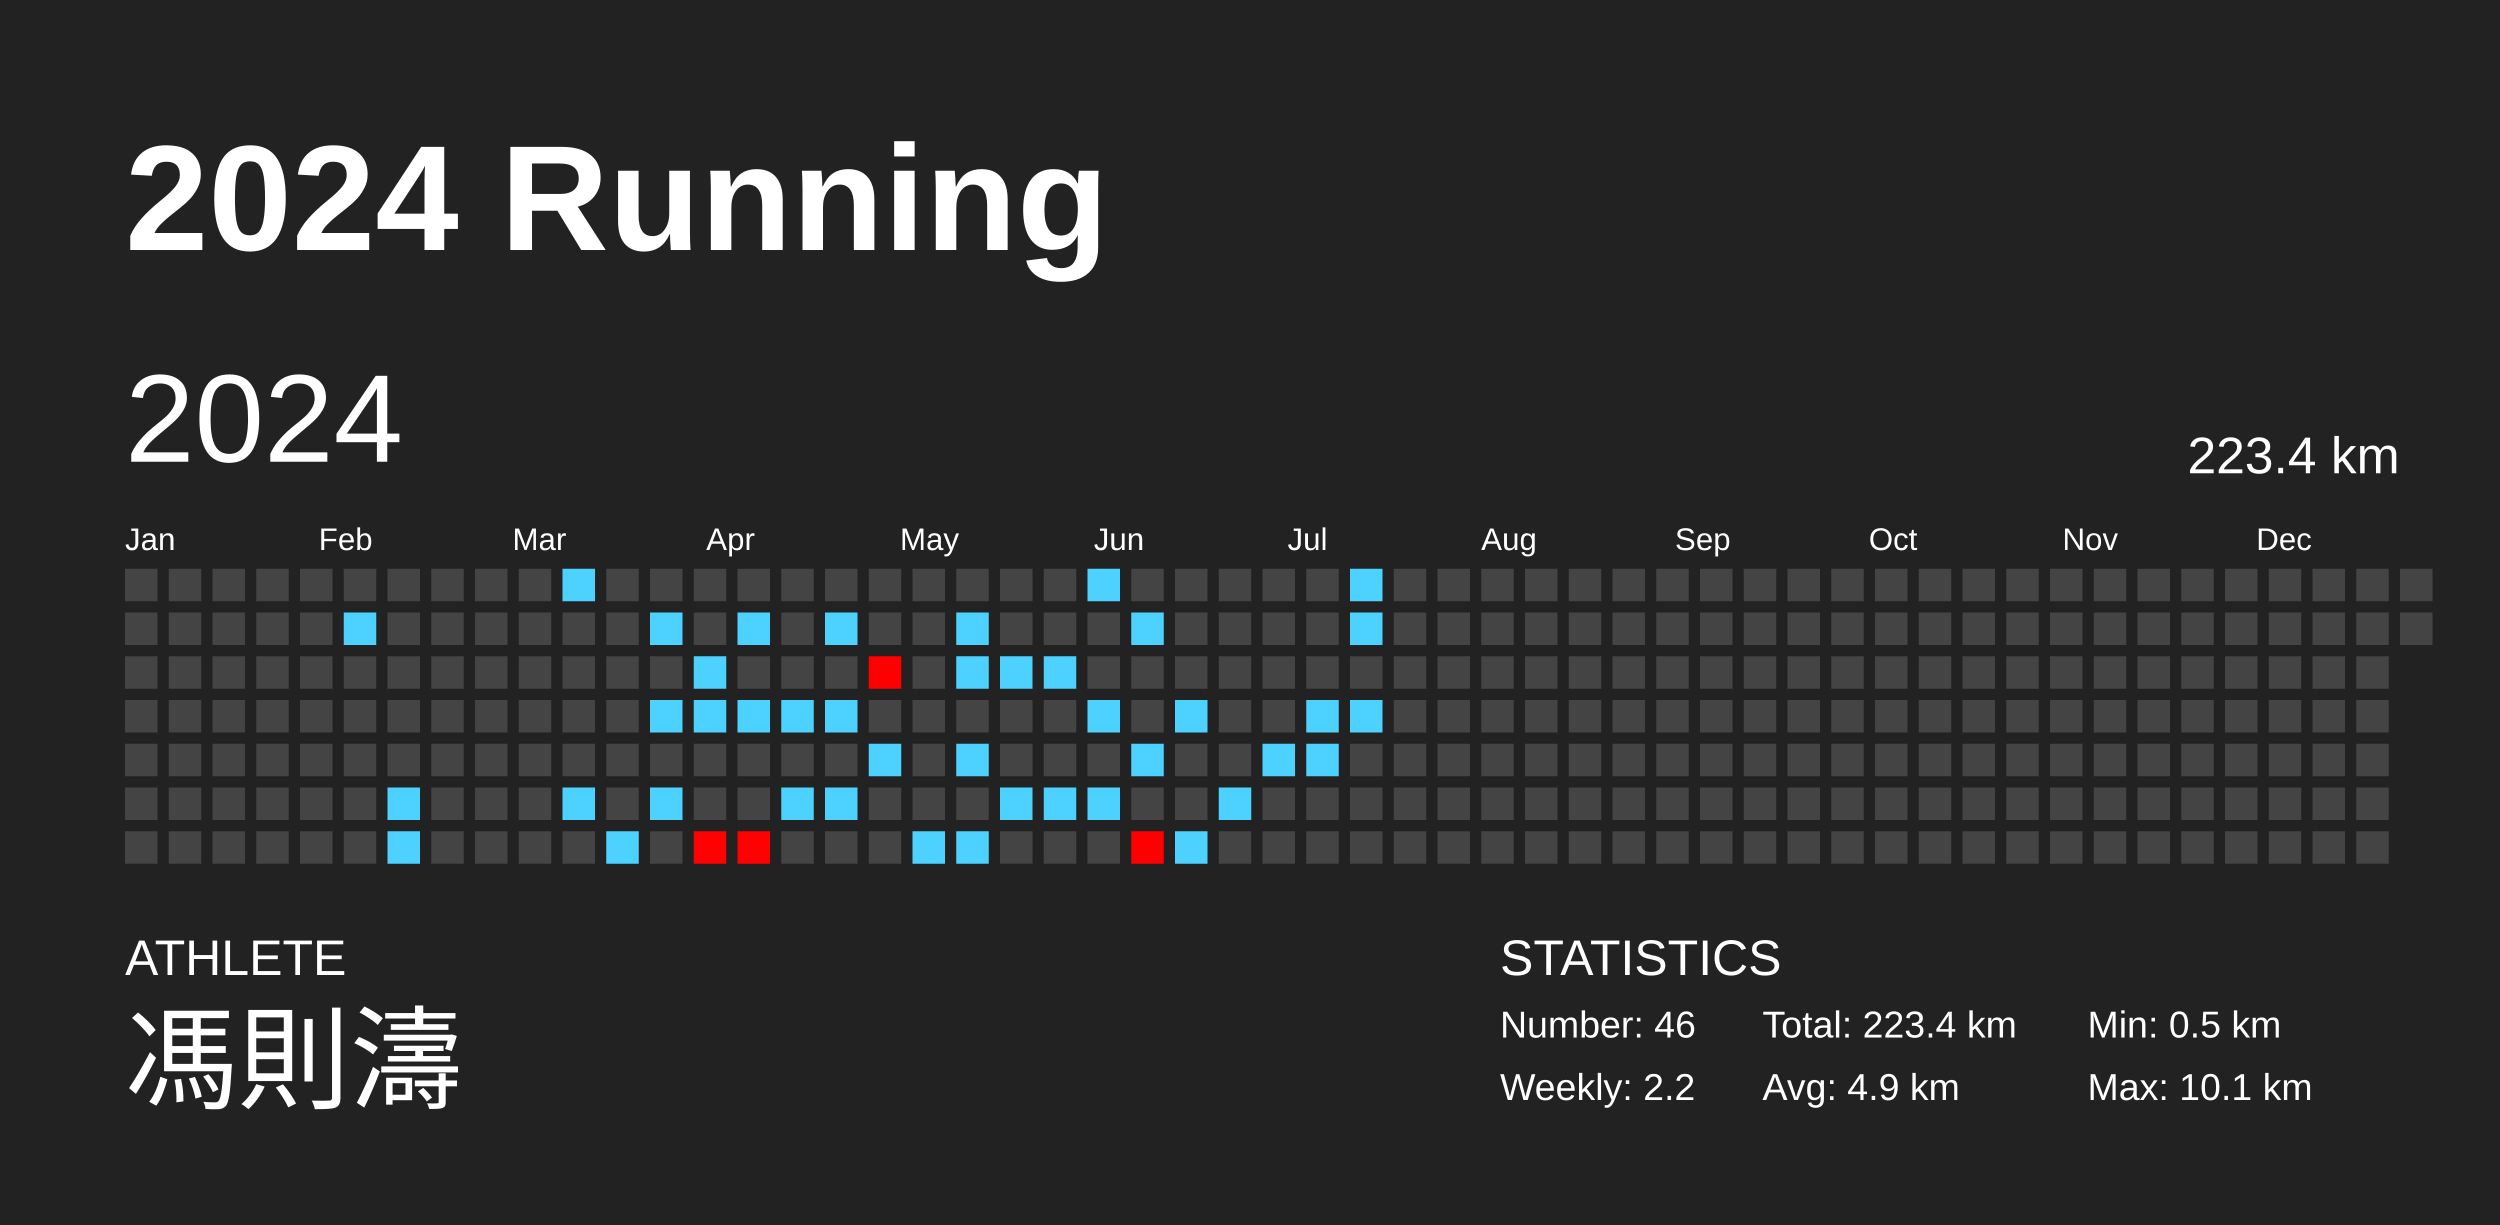
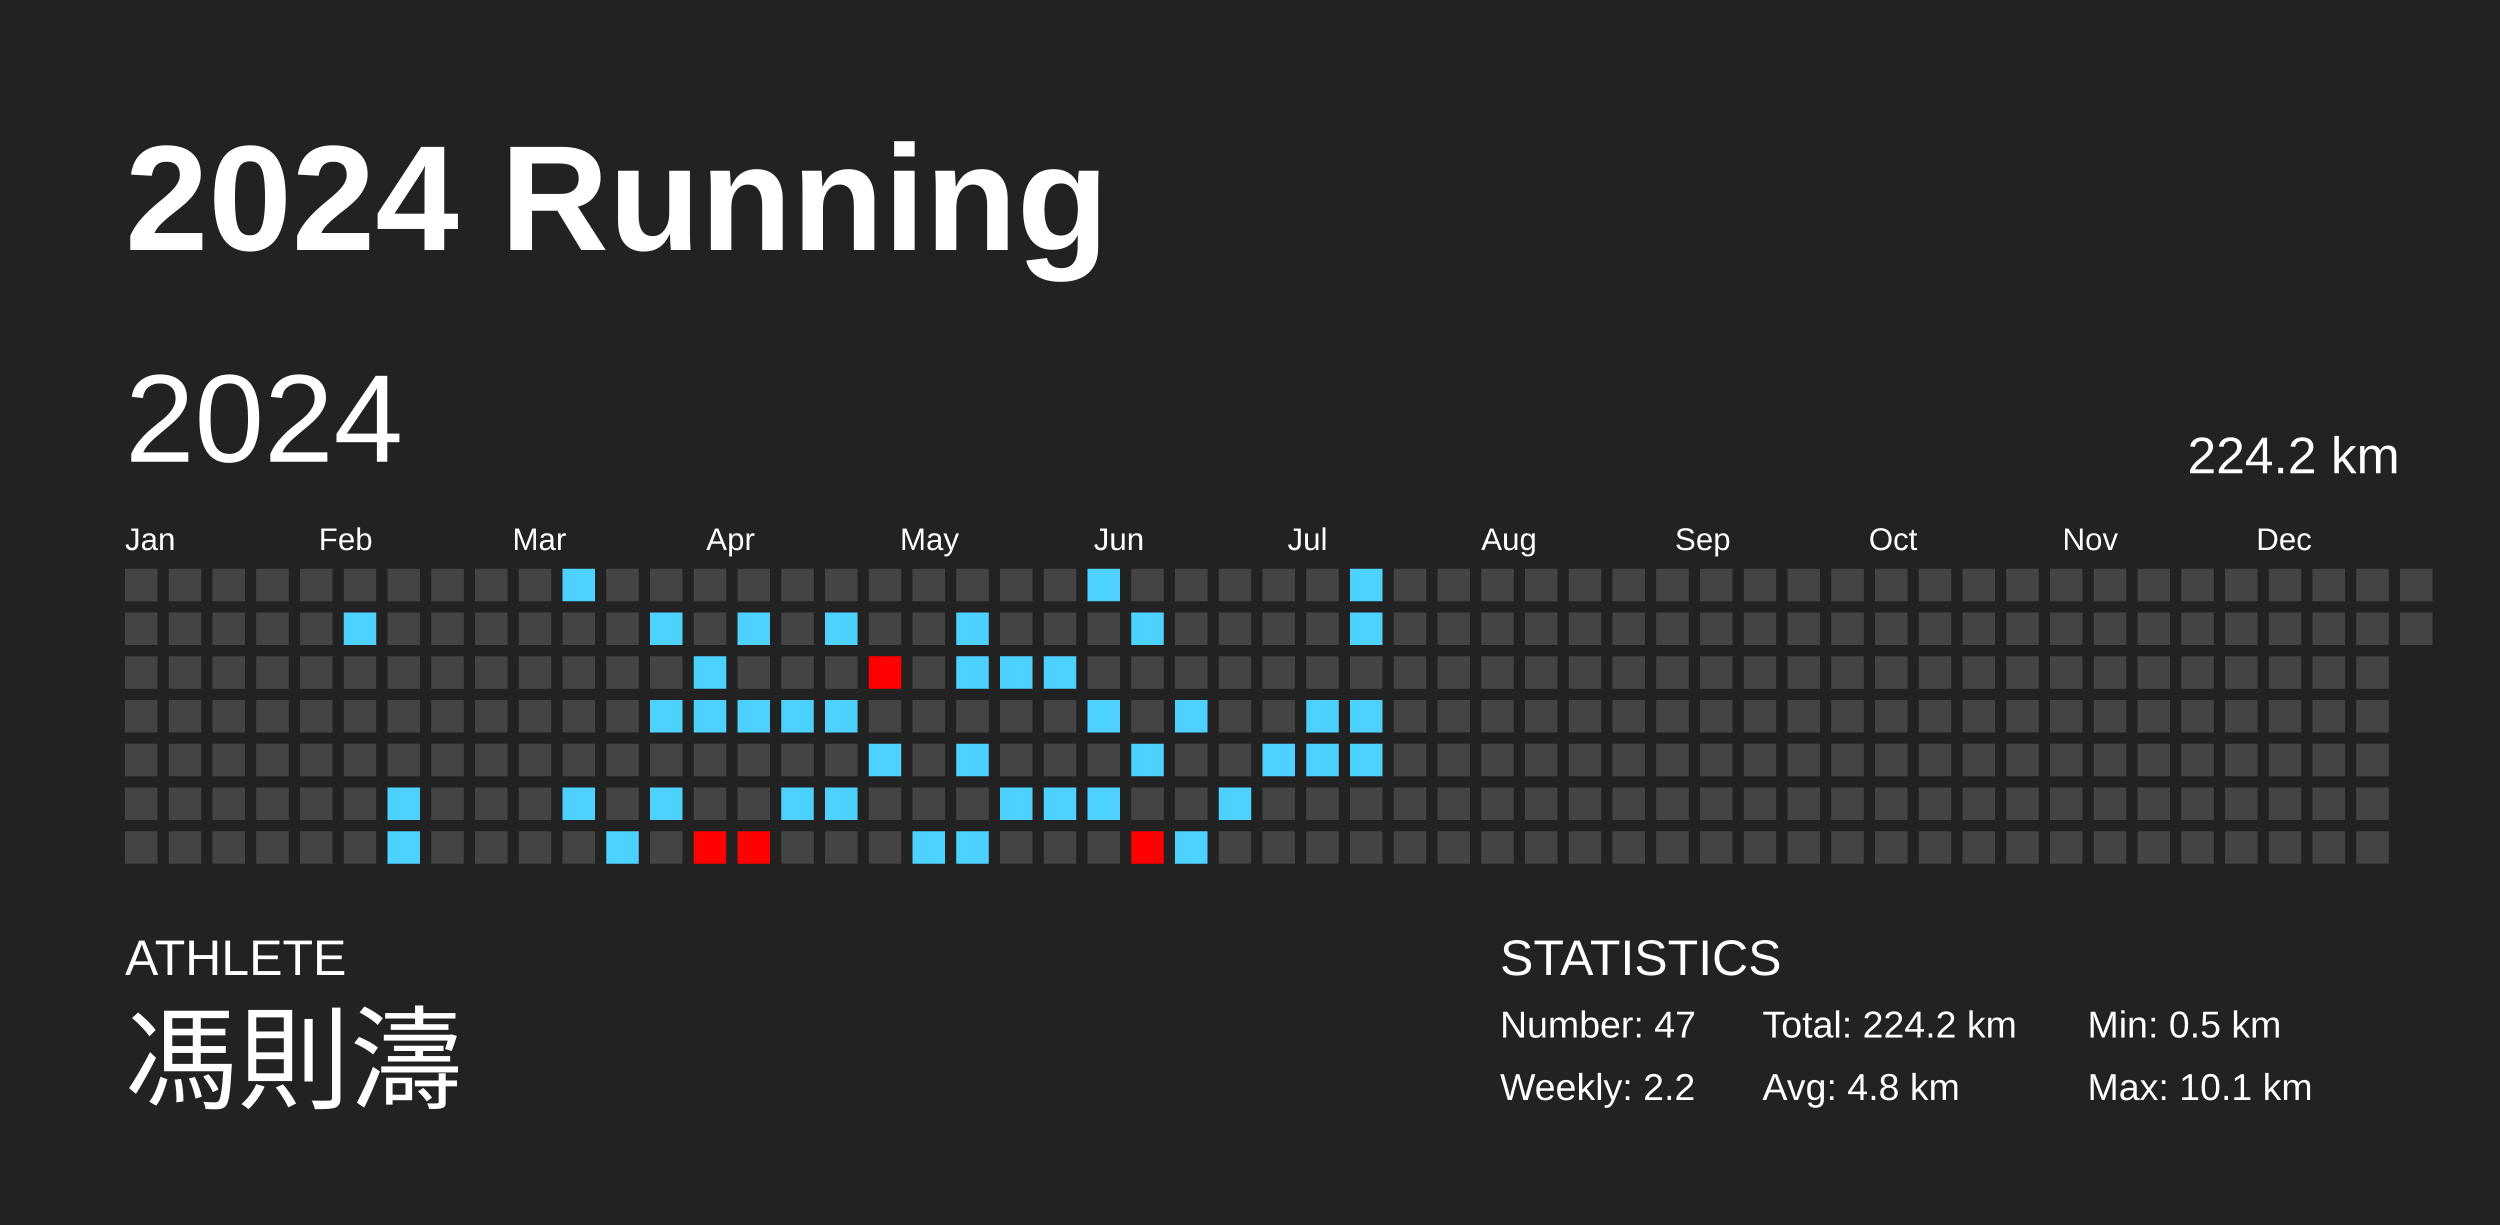
<svg xmlns="http://www.w3.org/2000/svg" baseProfile="full" height="98mm" version="1.1" viewBox="0,0,200,98" width="200mm">
  <defs />
  <rect fill="#222222" height="98" width="200" x="0" y="0" />
  <text fill="#FFFFFF" style="font-size:12px; font-family:Arial; font-weight:bold;" x="10" y="20">2024 Running</text>
  <text fill="#FFFFFF" style="font-size:4px; font-family:Arial" x="10" y="78">ATHLETE</text>
  <text fill="#FFFFFF" style="font-size:9px; font-family:Arial" x="10" y="88">馮則濤</text>
  <text fill="#FFFFFF" style="font-size:4px; font-family:Arial" x="120" y="78">STATISTICS</text>
-   <text fill="#FFFFFF" style="font-size:3px; font-family:Arial" x="120" y="83">Number: 46</text>
+   <text fill="#FFFFFF" style="font-size:3px; font-family:Arial" x="120" y="83">Number: 47</text>
  <text fill="#FFFFFF" style="font-size:3px; font-family:Arial" x="120" y="88">Weekly: 2.2</text>
-   <text fill="#FFFFFF" style="font-size:3px; font-family:Arial" x="141" y="83">Total: 223.4 km</text>
-   <text fill="#FFFFFF" style="font-size:3px; font-family:Arial" x="141" y="88">Avg: 4.9 km</text>
+   <text fill="#FFFFFF" style="font-size:3px; font-family:Arial" x="141" y="83">Total: 224.2 km</text>
+   <text fill="#FFFFFF" style="font-size:3px; font-family:Arial" x="141" y="88">Avg: 4.8 km</text>
  <text fill="#FFFFFF" style="font-size:3px; font-family:Arial" x="167" y="83">Min: 0.5 km</text>
  <text fill="#FFFFFF" style="font-size:3px; font-family:Arial" x="167" y="88">Max: 10.1 km</text>
  <text dominant-baseline="hanging" fill="#FFFFFF" style="font-size:10.0px; font-family:Arial;" x="10" y="30">2024</text>
-   <text dominant-baseline="hanging" fill="#FFFFFF" style="font-size:4.125px; font-family:Arial;" x="175" y="35">223.4 km</text>
+   <text dominant-baseline="hanging" fill="#FFFFFF" style="font-size:4.125px; font-family:Arial;" x="175" y="35">224.2 km</text>
  <text fill="#FFFFFF" style="font-size:2.5px; font-family:Arial" x="10.0" y="44">Jan</text>
  <text fill="#FFFFFF" style="font-size:2.5px; font-family:Arial" x="25.5" y="44">Feb</text>
  <text fill="#FFFFFF" style="font-size:2.5px; font-family:Arial" x="41.0" y="44">Mar</text>
  <text fill="#FFFFFF" style="font-size:2.5px; font-family:Arial" x="56.5" y="44">Apr</text>
  <text fill="#FFFFFF" style="font-size:2.5px; font-family:Arial" x="72.0" y="44">May</text>
  <text fill="#FFFFFF" style="font-size:2.5px; font-family:Arial" x="87.5" y="44">Jun</text>
  <text fill="#FFFFFF" style="font-size:2.5px; font-family:Arial" x="103.0" y="44">Jul</text>
  <text fill="#FFFFFF" style="font-size:2.5px; font-family:Arial" x="118.5" y="44">Aug</text>
  <text fill="#FFFFFF" style="font-size:2.5px; font-family:Arial" x="134.0" y="44">Sep</text>
  <text fill="#FFFFFF" style="font-size:2.5px; font-family:Arial" x="149.5" y="44">Oct</text>
  <text fill="#FFFFFF" style="font-size:2.5px; font-family:Arial" x="165.0" y="44">Nov</text>
  <text fill="#FFFFFF" style="font-size:2.5px; font-family:Arial" x="180.5" y="44">Dec</text>
  <rect fill="#444444" height="2.6" width="2.6" x="10.0" y="45.5" />
  <rect fill="#444444" height="2.6" width="2.6" x="10.0" y="49.0" />
  <rect fill="#444444" height="2.6" width="2.6" x="10.0" y="52.5" />
  <rect fill="#444444" height="2.6" width="2.6" x="10.0" y="56.0" />
  <rect fill="#444444" height="2.6" width="2.6" x="10.0" y="59.5" />
  <rect fill="#444444" height="2.6" width="2.6" x="10.0" y="63.0" />
  <rect fill="#444444" height="2.6" width="2.6" x="10.0" y="66.5" />
  <rect fill="#444444" height="2.6" width="2.6" x="13.5" y="45.5" />
  <rect fill="#444444" height="2.6" width="2.6" x="13.5" y="49.0" />
  <rect fill="#444444" height="2.6" width="2.6" x="13.5" y="52.5" />
  <rect fill="#444444" height="2.6" width="2.6" x="13.5" y="56.0" />
  <rect fill="#444444" height="2.6" width="2.6" x="13.5" y="59.5" />
  <rect fill="#444444" height="2.6" width="2.6" x="13.5" y="63.0" />
  <rect fill="#444444" height="2.6" width="2.6" x="13.5" y="66.5" />
  <rect fill="#444444" height="2.6" width="2.6" x="17.0" y="45.5" />
  <rect fill="#444444" height="2.6" width="2.6" x="17.0" y="49.0" />
  <rect fill="#444444" height="2.6" width="2.6" x="17.0" y="52.5" />
  <rect fill="#444444" height="2.6" width="2.6" x="17.0" y="56.0" />
  <rect fill="#444444" height="2.6" width="2.6" x="17.0" y="59.5" />
  <rect fill="#444444" height="2.6" width="2.6" x="17.0" y="63.0" />
  <rect fill="#444444" height="2.6" width="2.6" x="17.0" y="66.5" />
  <rect fill="#444444" height="2.6" width="2.6" x="20.5" y="45.5" />
  <rect fill="#444444" height="2.6" width="2.6" x="20.5" y="49.0" />
  <rect fill="#444444" height="2.6" width="2.6" x="20.5" y="52.5" />
  <rect fill="#444444" height="2.6" width="2.6" x="20.5" y="56.0" />
  <rect fill="#444444" height="2.6" width="2.6" x="20.5" y="59.5" />
  <rect fill="#444444" height="2.6" width="2.6" x="20.5" y="63.0" />
  <rect fill="#444444" height="2.6" width="2.6" x="20.5" y="66.5" />
  <rect fill="#444444" height="2.6" width="2.6" x="24.0" y="45.5" />
  <rect fill="#444444" height="2.6" width="2.6" x="24.0" y="49.0" />
  <rect fill="#444444" height="2.6" width="2.6" x="24.0" y="52.5" />
  <rect fill="#444444" height="2.6" width="2.6" x="24.0" y="56.0" />
  <rect fill="#444444" height="2.6" width="2.6" x="24.0" y="59.5" />
  <rect fill="#444444" height="2.6" width="2.6" x="24.0" y="63.0" />
  <rect fill="#444444" height="2.6" width="2.6" x="24.0" y="66.5" />
  <rect fill="#444444" height="2.6" width="2.6" x="27.5" y="45.5" />
  <rect fill="#4dd2ff" height="2.6" width="2.6" x="27.5" y="49.0" />
  <rect fill="#444444" height="2.6" width="2.6" x="27.5" y="52.5" />
  <rect fill="#444444" height="2.6" width="2.6" x="27.5" y="56.0" />
  <rect fill="#444444" height="2.6" width="2.6" x="27.5" y="59.5" />
  <rect fill="#444444" height="2.6" width="2.6" x="27.5" y="63.0" />
  <rect fill="#444444" height="2.6" width="2.6" x="27.5" y="66.5" />
  <rect fill="#444444" height="2.6" width="2.6" x="31.0" y="45.5" />
  <rect fill="#444444" height="2.6" width="2.6" x="31.0" y="49.0" />
  <rect fill="#444444" height="2.6" width="2.6" x="31.0" y="52.5" />
  <rect fill="#444444" height="2.6" width="2.6" x="31.0" y="56.0" />
  <rect fill="#444444" height="2.6" width="2.6" x="31.0" y="59.5" />
  <rect fill="#4dd2ff" height="2.6" width="2.6" x="31.0" y="63.0" />
  <rect fill="#4dd2ff" height="2.6" width="2.6" x="31.0" y="66.5" />
  <rect fill="#444444" height="2.6" width="2.6" x="34.5" y="45.5" />
  <rect fill="#444444" height="2.6" width="2.6" x="34.5" y="49.0" />
  <rect fill="#444444" height="2.6" width="2.6" x="34.5" y="52.5" />
  <rect fill="#444444" height="2.6" width="2.6" x="34.5" y="56.0" />
  <rect fill="#444444" height="2.6" width="2.6" x="34.5" y="59.5" />
  <rect fill="#444444" height="2.6" width="2.6" x="34.5" y="63.0" />
  <rect fill="#444444" height="2.6" width="2.6" x="34.5" y="66.5" />
  <rect fill="#444444" height="2.6" width="2.6" x="38.0" y="45.5" />
  <rect fill="#444444" height="2.6" width="2.6" x="38.0" y="49.0" />
  <rect fill="#444444" height="2.6" width="2.6" x="38.0" y="52.5" />
  <rect fill="#444444" height="2.6" width="2.6" x="38.0" y="56.0" />
  <rect fill="#444444" height="2.6" width="2.6" x="38.0" y="59.5" />
  <rect fill="#444444" height="2.6" width="2.6" x="38.0" y="63.0" />
  <rect fill="#444444" height="2.6" width="2.6" x="38.0" y="66.5" />
  <rect fill="#444444" height="2.6" width="2.6" x="41.5" y="45.5" />
  <rect fill="#444444" height="2.6" width="2.6" x="41.5" y="49.0" />
  <rect fill="#444444" height="2.6" width="2.6" x="41.5" y="52.5" />
  <rect fill="#444444" height="2.6" width="2.6" x="41.5" y="56.0" />
  <rect fill="#444444" height="2.6" width="2.6" x="41.5" y="59.5" />
  <rect fill="#444444" height="2.6" width="2.6" x="41.5" y="63.0" />
  <rect fill="#444444" height="2.6" width="2.6" x="41.5" y="66.5" />
  <rect fill="#4dd2ff" height="2.6" width="2.6" x="45.0" y="45.5" />
  <rect fill="#444444" height="2.6" width="2.6" x="45.0" y="49.0" />
  <rect fill="#444444" height="2.6" width="2.6" x="45.0" y="52.5" />
  <rect fill="#444444" height="2.6" width="2.6" x="45.0" y="56.0" />
  <rect fill="#444444" height="2.6" width="2.6" x="45.0" y="59.5" />
  <rect fill="#4dd2ff" height="2.6" width="2.6" x="45.0" y="63.0" />
  <rect fill="#444444" height="2.6" width="2.6" x="45.0" y="66.5" />
  <rect fill="#444444" height="2.6" width="2.6" x="48.5" y="45.5" />
  <rect fill="#444444" height="2.6" width="2.6" x="48.5" y="49.0" />
  <rect fill="#444444" height="2.6" width="2.6" x="48.5" y="52.5" />
  <rect fill="#444444" height="2.6" width="2.6" x="48.5" y="56.0" />
  <rect fill="#444444" height="2.6" width="2.6" x="48.5" y="59.5" />
  <rect fill="#444444" height="2.6" width="2.6" x="48.5" y="63.0" />
  <rect fill="#4dd2ff" height="2.6" width="2.6" x="48.5" y="66.5" />
  <rect fill="#444444" height="2.6" width="2.6" x="52.0" y="45.5" />
  <rect fill="#4dd2ff" height="2.6" width="2.6" x="52.0" y="49.0" />
  <rect fill="#444444" height="2.6" width="2.6" x="52.0" y="52.5" />
  <rect fill="#4dd2ff" height="2.6" width="2.6" x="52.0" y="56.0" />
  <rect fill="#444444" height="2.6" width="2.6" x="52.0" y="59.5" />
  <rect fill="#4dd2ff" height="2.6" width="2.6" x="52.0" y="63.0" />
  <rect fill="#444444" height="2.6" width="2.6" x="52.0" y="66.5" />
  <rect fill="#444444" height="2.6" width="2.6" x="55.5" y="45.5" />
  <rect fill="#444444" height="2.6" width="2.6" x="55.5" y="49.0" />
  <rect fill="#4dd2ff" height="2.6" width="2.6" x="55.5" y="52.5" />
  <rect fill="#4dd2ff" height="2.6" width="2.6" x="55.5" y="56.0" />
  <rect fill="#444444" height="2.6" width="2.6" x="55.5" y="59.5" />
  <rect fill="#444444" height="2.6" width="2.6" x="55.5" y="63.0" />
  <rect fill="#ff0100" height="2.6" width="2.6" x="55.5" y="66.5" />
  <rect fill="#444444" height="2.6" width="2.6" x="59.0" y="45.5" />
  <rect fill="#4dd2ff" height="2.6" width="2.6" x="59.0" y="49.0" />
  <rect fill="#444444" height="2.6" width="2.6" x="59.0" y="52.5" />
  <rect fill="#4dd2ff" height="2.6" width="2.6" x="59.0" y="56.0" />
  <rect fill="#444444" height="2.6" width="2.6" x="59.0" y="59.5" />
  <rect fill="#444444" height="2.6" width="2.6" x="59.0" y="63.0" />
  <rect fill="#ff0100" height="2.6" width="2.6" x="59.0" y="66.5" />
  <rect fill="#444444" height="2.6" width="2.6" x="62.5" y="45.5" />
  <rect fill="#444444" height="2.6" width="2.6" x="62.5" y="49.0" />
  <rect fill="#444444" height="2.6" width="2.6" x="62.5" y="52.5" />
  <rect fill="#4dd2ff" height="2.6" width="2.6" x="62.5" y="56.0" />
  <rect fill="#444444" height="2.6" width="2.6" x="62.5" y="59.5" />
  <rect fill="#4dd2ff" height="2.6" width="2.6" x="62.5" y="63.0" />
  <rect fill="#444444" height="2.6" width="2.6" x="62.5" y="66.5" />
  <rect fill="#444444" height="2.6" width="2.6" x="66.0" y="45.5" />
  <rect fill="#4dd2ff" height="2.6" width="2.6" x="66.0" y="49.0" />
  <rect fill="#444444" height="2.6" width="2.6" x="66.0" y="52.5" />
  <rect fill="#4dd2ff" height="2.6" width="2.6" x="66.0" y="56.0" />
  <rect fill="#444444" height="2.6" width="2.6" x="66.0" y="59.5" />
  <rect fill="#4dd2ff" height="2.6" width="2.6" x="66.0" y="63.0" />
  <rect fill="#444444" height="2.6" width="2.6" x="66.0" y="66.5" />
  <rect fill="#444444" height="2.6" width="2.6" x="69.5" y="45.5" />
  <rect fill="#444444" height="2.6" width="2.6" x="69.5" y="49.0" />
  <rect fill="#ff0000" height="2.6" width="2.6" x="69.5" y="52.5" />
  <rect fill="#444444" height="2.6" width="2.6" x="69.5" y="56.0" />
  <rect fill="#4dd2ff" height="2.6" width="2.6" x="69.5" y="59.5" />
  <rect fill="#444444" height="2.6" width="2.6" x="69.5" y="63.0" />
  <rect fill="#444444" height="2.6" width="2.6" x="69.5" y="66.5" />
  <rect fill="#444444" height="2.6" width="2.6" x="73.0" y="45.5" />
  <rect fill="#444444" height="2.6" width="2.6" x="73.0" y="49.0" />
  <rect fill="#444444" height="2.6" width="2.6" x="73.0" y="52.5" />
  <rect fill="#444444" height="2.6" width="2.6" x="73.0" y="56.0" />
  <rect fill="#444444" height="2.6" width="2.6" x="73.0" y="59.5" />
  <rect fill="#444444" height="2.6" width="2.6" x="73.0" y="63.0" />
  <rect fill="#4dd2ff" height="2.6" width="2.6" x="73.0" y="66.5" />
  <rect fill="#444444" height="2.6" width="2.6" x="76.5" y="45.5" />
  <rect fill="#4dd2ff" height="2.6" width="2.6" x="76.5" y="49.0" />
  <rect fill="#4dd2ff" height="2.6" width="2.6" x="76.5" y="52.5" />
  <rect fill="#444444" height="2.6" width="2.6" x="76.5" y="56.0" />
  <rect fill="#4dd2ff" height="2.6" width="2.6" x="76.5" y="59.5" />
  <rect fill="#444444" height="2.6" width="2.6" x="76.5" y="63.0" />
  <rect fill="#4dd2ff" height="2.6" width="2.6" x="76.5" y="66.5" />
  <rect fill="#444444" height="2.6" width="2.6" x="80.0" y="45.5" />
  <rect fill="#444444" height="2.6" width="2.6" x="80.0" y="49.0" />
  <rect fill="#4dd2ff" height="2.6" width="2.6" x="80.0" y="52.5" />
  <rect fill="#444444" height="2.6" width="2.6" x="80.0" y="56.0" />
  <rect fill="#444444" height="2.6" width="2.6" x="80.0" y="59.5" />
  <rect fill="#4dd2ff" height="2.6" width="2.6" x="80.0" y="63.0" />
  <rect fill="#444444" height="2.6" width="2.6" x="80.0" y="66.5" />
  <rect fill="#444444" height="2.6" width="2.6" x="83.5" y="45.5" />
  <rect fill="#444444" height="2.6" width="2.6" x="83.5" y="49.0" />
  <rect fill="#4dd2ff" height="2.6" width="2.6" x="83.5" y="52.5" />
  <rect fill="#444444" height="2.6" width="2.6" x="83.5" y="56.0" />
  <rect fill="#444444" height="2.6" width="2.6" x="83.5" y="59.5" />
  <rect fill="#4dd2ff" height="2.6" width="2.6" x="83.5" y="63.0" />
  <rect fill="#444444" height="2.6" width="2.6" x="83.5" y="66.5" />
  <rect fill="#4dd2ff" height="2.6" width="2.6" x="87.0" y="45.5" />
  <rect fill="#444444" height="2.6" width="2.6" x="87.0" y="49.0" />
  <rect fill="#444444" height="2.6" width="2.6" x="87.0" y="52.5" />
  <rect fill="#4dd2ff" height="2.6" width="2.6" x="87.0" y="56.0" />
  <rect fill="#444444" height="2.6" width="2.6" x="87.0" y="59.5" />
  <rect fill="#4dd2ff" height="2.6" width="2.6" x="87.0" y="63.0" />
  <rect fill="#444444" height="2.6" width="2.6" x="87.0" y="66.5" />
  <rect fill="#444444" height="2.6" width="2.6" x="90.5" y="45.5" />
  <rect fill="#4dd2ff" height="2.6" width="2.6" x="90.5" y="49.0" />
  <rect fill="#444444" height="2.6" width="2.6" x="90.5" y="52.5" />
  <rect fill="#444444" height="2.6" width="2.6" x="90.5" y="56.0" />
  <rect fill="#4dd2ff" height="2.6" width="2.6" x="90.5" y="59.5" />
  <rect fill="#444444" height="2.6" width="2.6" x="90.5" y="63.0" />
  <rect fill="#ff0000" height="2.6" width="2.6" x="90.5" y="66.5" />
  <rect fill="#444444" height="2.6" width="2.6" x="94.0" y="45.5" />
  <rect fill="#444444" height="2.6" width="2.6" x="94.0" y="49.0" />
  <rect fill="#444444" height="2.6" width="2.6" x="94.0" y="52.5" />
  <rect fill="#4dd2ff" height="2.6" width="2.6" x="94.0" y="56.0" />
  <rect fill="#444444" height="2.6" width="2.6" x="94.0" y="59.5" />
  <rect fill="#444444" height="2.6" width="2.6" x="94.0" y="63.0" />
  <rect fill="#4dd2ff" height="2.6" width="2.6" x="94.0" y="66.5" />
  <rect fill="#444444" height="2.6" width="2.6" x="97.5" y="45.5" />
  <rect fill="#444444" height="2.6" width="2.6" x="97.5" y="49.0" />
  <rect fill="#444444" height="2.6" width="2.6" x="97.5" y="52.5" />
  <rect fill="#444444" height="2.6" width="2.6" x="97.5" y="56.0" />
  <rect fill="#444444" height="2.6" width="2.6" x="97.5" y="59.5" />
  <rect fill="#4dd2ff" height="2.6" width="2.6" x="97.5" y="63.0" />
  <rect fill="#444444" height="2.6" width="2.6" x="97.5" y="66.5" />
  <rect fill="#444444" height="2.6" width="2.6" x="101.0" y="45.5" />
  <rect fill="#444444" height="2.6" width="2.6" x="101.0" y="49.0" />
  <rect fill="#444444" height="2.6" width="2.6" x="101.0" y="52.5" />
  <rect fill="#444444" height="2.6" width="2.6" x="101.0" y="56.0" />
  <rect fill="#4dd2ff" height="2.6" width="2.6" x="101.0" y="59.5" />
  <rect fill="#444444" height="2.6" width="2.6" x="101.0" y="63.0" />
  <rect fill="#444444" height="2.6" width="2.6" x="101.0" y="66.5" />
  <rect fill="#444444" height="2.6" width="2.6" x="104.5" y="45.5" />
  <rect fill="#444444" height="2.6" width="2.6" x="104.5" y="49.0" />
  <rect fill="#444444" height="2.6" width="2.6" x="104.5" y="52.5" />
  <rect fill="#4dd2ff" height="2.6" width="2.6" x="104.5" y="56.0" />
  <rect fill="#4dd2ff" height="2.6" width="2.6" x="104.5" y="59.5" />
  <rect fill="#444444" height="2.6" width="2.6" x="104.5" y="63.0" />
  <rect fill="#444444" height="2.6" width="2.6" x="104.5" y="66.5" />
  <rect fill="#4dd2ff" height="2.6" width="2.6" x="108.0" y="45.5" />
  <rect fill="#4dd2ff" height="2.6" width="2.6" x="108.0" y="49.0" />
  <rect fill="#444444" height="2.6" width="2.6" x="108.0" y="52.5" />
  <rect fill="#4dd2ff" height="2.6" width="2.6" x="108.0" y="56.0" />
-   <rect fill="#444444" height="2.6" width="2.6" x="108.0" y="59.5" />
+   <rect fill="#4dd2ff" height="2.6" width="2.6" x="108.0" y="59.5" />
  <rect fill="#444444" height="2.6" width="2.6" x="108.0" y="63.0" />
  <rect fill="#444444" height="2.6" width="2.6" x="108.0" y="66.5" />
  <rect fill="#444444" height="2.6" width="2.6" x="111.5" y="45.5" />
  <rect fill="#444444" height="2.6" width="2.6" x="111.5" y="49.0" />
  <rect fill="#444444" height="2.6" width="2.6" x="111.5" y="52.5" />
  <rect fill="#444444" height="2.6" width="2.6" x="111.5" y="56.0" />
  <rect fill="#444444" height="2.6" width="2.6" x="111.5" y="59.5" />
  <rect fill="#444444" height="2.6" width="2.6" x="111.5" y="63.0" />
  <rect fill="#444444" height="2.6" width="2.6" x="111.5" y="66.5" />
  <rect fill="#444444" height="2.6" width="2.6" x="115.0" y="45.5" />
  <rect fill="#444444" height="2.6" width="2.6" x="115.0" y="49.0" />
  <rect fill="#444444" height="2.6" width="2.6" x="115.0" y="52.5" />
  <rect fill="#444444" height="2.6" width="2.6" x="115.0" y="56.0" />
  <rect fill="#444444" height="2.6" width="2.6" x="115.0" y="59.5" />
  <rect fill="#444444" height="2.6" width="2.6" x="115.0" y="63.0" />
  <rect fill="#444444" height="2.6" width="2.6" x="115.0" y="66.5" />
  <rect fill="#444444" height="2.6" width="2.6" x="118.5" y="45.5" />
  <rect fill="#444444" height="2.6" width="2.6" x="118.5" y="49.0" />
  <rect fill="#444444" height="2.6" width="2.6" x="118.5" y="52.5" />
  <rect fill="#444444" height="2.6" width="2.6" x="118.5" y="56.0" />
  <rect fill="#444444" height="2.6" width="2.6" x="118.5" y="59.5" />
  <rect fill="#444444" height="2.6" width="2.6" x="118.5" y="63.0" />
  <rect fill="#444444" height="2.6" width="2.6" x="118.5" y="66.5" />
  <rect fill="#444444" height="2.6" width="2.6" x="122.0" y="45.5" />
  <rect fill="#444444" height="2.6" width="2.6" x="122.0" y="49.0" />
  <rect fill="#444444" height="2.6" width="2.6" x="122.0" y="52.5" />
  <rect fill="#444444" height="2.6" width="2.6" x="122.0" y="56.0" />
  <rect fill="#444444" height="2.6" width="2.6" x="122.0" y="59.5" />
  <rect fill="#444444" height="2.6" width="2.6" x="122.0" y="63.0" />
  <rect fill="#444444" height="2.6" width="2.6" x="122.0" y="66.5" />
  <rect fill="#444444" height="2.6" width="2.6" x="125.5" y="45.5" />
  <rect fill="#444444" height="2.6" width="2.6" x="125.5" y="49.0" />
  <rect fill="#444444" height="2.6" width="2.6" x="125.5" y="52.5" />
  <rect fill="#444444" height="2.6" width="2.6" x="125.5" y="56.0" />
  <rect fill="#444444" height="2.6" width="2.6" x="125.5" y="59.5" />
  <rect fill="#444444" height="2.6" width="2.6" x="125.5" y="63.0" />
  <rect fill="#444444" height="2.6" width="2.6" x="125.5" y="66.5" />
  <rect fill="#444444" height="2.6" width="2.6" x="129.0" y="45.5" />
  <rect fill="#444444" height="2.6" width="2.6" x="129.0" y="49.0" />
  <rect fill="#444444" height="2.6" width="2.6" x="129.0" y="52.5" />
  <rect fill="#444444" height="2.6" width="2.6" x="129.0" y="56.0" />
  <rect fill="#444444" height="2.6" width="2.6" x="129.0" y="59.5" />
  <rect fill="#444444" height="2.6" width="2.6" x="129.0" y="63.0" />
  <rect fill="#444444" height="2.6" width="2.6" x="129.0" y="66.5" />
  <rect fill="#444444" height="2.6" width="2.6" x="132.5" y="45.5" />
  <rect fill="#444444" height="2.6" width="2.6" x="132.5" y="49.0" />
  <rect fill="#444444" height="2.6" width="2.6" x="132.5" y="52.5" />
  <rect fill="#444444" height="2.6" width="2.6" x="132.5" y="56.0" />
  <rect fill="#444444" height="2.6" width="2.6" x="132.5" y="59.5" />
  <rect fill="#444444" height="2.6" width="2.6" x="132.5" y="63.0" />
  <rect fill="#444444" height="2.6" width="2.6" x="132.5" y="66.5" />
  <rect fill="#444444" height="2.6" width="2.6" x="136.0" y="45.5" />
  <rect fill="#444444" height="2.6" width="2.6" x="136.0" y="49.0" />
  <rect fill="#444444" height="2.6" width="2.6" x="136.0" y="52.5" />
  <rect fill="#444444" height="2.6" width="2.6" x="136.0" y="56.0" />
  <rect fill="#444444" height="2.6" width="2.6" x="136.0" y="59.5" />
  <rect fill="#444444" height="2.6" width="2.6" x="136.0" y="63.0" />
  <rect fill="#444444" height="2.6" width="2.6" x="136.0" y="66.5" />
  <rect fill="#444444" height="2.6" width="2.6" x="139.5" y="45.5" />
  <rect fill="#444444" height="2.6" width="2.6" x="139.5" y="49.0" />
  <rect fill="#444444" height="2.6" width="2.6" x="139.5" y="52.5" />
  <rect fill="#444444" height="2.6" width="2.6" x="139.5" y="56.0" />
  <rect fill="#444444" height="2.6" width="2.6" x="139.5" y="59.5" />
  <rect fill="#444444" height="2.6" width="2.6" x="139.5" y="63.0" />
  <rect fill="#444444" height="2.6" width="2.6" x="139.5" y="66.5" />
  <rect fill="#444444" height="2.6" width="2.6" x="143.0" y="45.5" />
  <rect fill="#444444" height="2.6" width="2.6" x="143.0" y="49.0" />
  <rect fill="#444444" height="2.6" width="2.6" x="143.0" y="52.5" />
  <rect fill="#444444" height="2.6" width="2.6" x="143.0" y="56.0" />
  <rect fill="#444444" height="2.6" width="2.6" x="143.0" y="59.5" />
  <rect fill="#444444" height="2.6" width="2.6" x="143.0" y="63.0" />
  <rect fill="#444444" height="2.6" width="2.6" x="143.0" y="66.5" />
  <rect fill="#444444" height="2.6" width="2.6" x="146.5" y="45.5" />
  <rect fill="#444444" height="2.6" width="2.6" x="146.5" y="49.0" />
  <rect fill="#444444" height="2.6" width="2.6" x="146.5" y="52.5" />
  <rect fill="#444444" height="2.6" width="2.6" x="146.5" y="56.0" />
  <rect fill="#444444" height="2.6" width="2.6" x="146.5" y="59.5" />
  <rect fill="#444444" height="2.6" width="2.6" x="146.5" y="63.0" />
  <rect fill="#444444" height="2.6" width="2.6" x="146.5" y="66.5" />
  <rect fill="#444444" height="2.6" width="2.6" x="150.0" y="45.5" />
  <rect fill="#444444" height="2.6" width="2.6" x="150.0" y="49.0" />
  <rect fill="#444444" height="2.6" width="2.6" x="150.0" y="52.5" />
  <rect fill="#444444" height="2.6" width="2.6" x="150.0" y="56.0" />
  <rect fill="#444444" height="2.6" width="2.6" x="150.0" y="59.5" />
  <rect fill="#444444" height="2.6" width="2.6" x="150.0" y="63.0" />
  <rect fill="#444444" height="2.6" width="2.6" x="150.0" y="66.5" />
  <rect fill="#444444" height="2.6" width="2.6" x="153.5" y="45.5" />
  <rect fill="#444444" height="2.6" width="2.6" x="153.5" y="49.0" />
  <rect fill="#444444" height="2.6" width="2.6" x="153.5" y="52.5" />
  <rect fill="#444444" height="2.6" width="2.6" x="153.5" y="56.0" />
  <rect fill="#444444" height="2.6" width="2.6" x="153.5" y="59.5" />
  <rect fill="#444444" height="2.6" width="2.6" x="153.5" y="63.0" />
  <rect fill="#444444" height="2.6" width="2.6" x="153.5" y="66.5" />
  <rect fill="#444444" height="2.6" width="2.6" x="157.0" y="45.5" />
  <rect fill="#444444" height="2.6" width="2.6" x="157.0" y="49.0" />
  <rect fill="#444444" height="2.6" width="2.6" x="157.0" y="52.5" />
  <rect fill="#444444" height="2.6" width="2.6" x="157.0" y="56.0" />
  <rect fill="#444444" height="2.6" width="2.6" x="157.0" y="59.5" />
  <rect fill="#444444" height="2.6" width="2.6" x="157.0" y="63.0" />
  <rect fill="#444444" height="2.6" width="2.6" x="157.0" y="66.5" />
  <rect fill="#444444" height="2.6" width="2.6" x="160.5" y="45.5" />
  <rect fill="#444444" height="2.6" width="2.6" x="160.5" y="49.0" />
  <rect fill="#444444" height="2.6" width="2.6" x="160.5" y="52.5" />
  <rect fill="#444444" height="2.6" width="2.6" x="160.5" y="56.0" />
  <rect fill="#444444" height="2.6" width="2.6" x="160.5" y="59.5" />
  <rect fill="#444444" height="2.6" width="2.6" x="160.5" y="63.0" />
  <rect fill="#444444" height="2.6" width="2.6" x="160.5" y="66.5" />
  <rect fill="#444444" height="2.6" width="2.6" x="164.0" y="45.5" />
  <rect fill="#444444" height="2.6" width="2.6" x="164.0" y="49.0" />
  <rect fill="#444444" height="2.6" width="2.6" x="164.0" y="52.5" />
  <rect fill="#444444" height="2.6" width="2.6" x="164.0" y="56.0" />
  <rect fill="#444444" height="2.6" width="2.6" x="164.0" y="59.5" />
  <rect fill="#444444" height="2.6" width="2.6" x="164.0" y="63.0" />
  <rect fill="#444444" height="2.6" width="2.6" x="164.0" y="66.5" />
  <rect fill="#444444" height="2.6" width="2.6" x="167.5" y="45.5" />
  <rect fill="#444444" height="2.6" width="2.6" x="167.5" y="49.0" />
  <rect fill="#444444" height="2.6" width="2.6" x="167.5" y="52.5" />
  <rect fill="#444444" height="2.6" width="2.6" x="167.5" y="56.0" />
  <rect fill="#444444" height="2.6" width="2.6" x="167.5" y="59.5" />
  <rect fill="#444444" height="2.6" width="2.6" x="167.5" y="63.0" />
  <rect fill="#444444" height="2.6" width="2.6" x="167.5" y="66.5" />
  <rect fill="#444444" height="2.6" width="2.6" x="171.0" y="45.5" />
  <rect fill="#444444" height="2.6" width="2.6" x="171.0" y="49.0" />
  <rect fill="#444444" height="2.6" width="2.6" x="171.0" y="52.5" />
  <rect fill="#444444" height="2.6" width="2.6" x="171.0" y="56.0" />
  <rect fill="#444444" height="2.6" width="2.6" x="171.0" y="59.5" />
  <rect fill="#444444" height="2.6" width="2.6" x="171.0" y="63.0" />
  <rect fill="#444444" height="2.6" width="2.6" x="171.0" y="66.5" />
  <rect fill="#444444" height="2.6" width="2.6" x="174.5" y="45.5" />
  <rect fill="#444444" height="2.6" width="2.6" x="174.5" y="49.0" />
  <rect fill="#444444" height="2.6" width="2.6" x="174.5" y="52.5" />
  <rect fill="#444444" height="2.6" width="2.6" x="174.5" y="56.0" />
  <rect fill="#444444" height="2.6" width="2.6" x="174.5" y="59.5" />
  <rect fill="#444444" height="2.6" width="2.6" x="174.5" y="63.0" />
  <rect fill="#444444" height="2.6" width="2.6" x="174.5" y="66.5" />
  <rect fill="#444444" height="2.6" width="2.6" x="178.0" y="45.5" />
  <rect fill="#444444" height="2.6" width="2.6" x="178.0" y="49.0" />
  <rect fill="#444444" height="2.6" width="2.6" x="178.0" y="52.5" />
  <rect fill="#444444" height="2.6" width="2.6" x="178.0" y="56.0" />
  <rect fill="#444444" height="2.6" width="2.6" x="178.0" y="59.5" />
  <rect fill="#444444" height="2.6" width="2.6" x="178.0" y="63.0" />
  <rect fill="#444444" height="2.6" width="2.6" x="178.0" y="66.5" />
  <rect fill="#444444" height="2.6" width="2.6" x="181.5" y="45.5" />
  <rect fill="#444444" height="2.6" width="2.6" x="181.5" y="49.0" />
  <rect fill="#444444" height="2.6" width="2.6" x="181.5" y="52.5" />
  <rect fill="#444444" height="2.6" width="2.6" x="181.5" y="56.0" />
  <rect fill="#444444" height="2.6" width="2.6" x="181.5" y="59.5" />
  <rect fill="#444444" height="2.6" width="2.6" x="181.5" y="63.0" />
  <rect fill="#444444" height="2.6" width="2.6" x="181.5" y="66.5" />
  <rect fill="#444444" height="2.6" width="2.6" x="185.0" y="45.5" />
  <rect fill="#444444" height="2.6" width="2.6" x="185.0" y="49.0" />
  <rect fill="#444444" height="2.6" width="2.6" x="185.0" y="52.5" />
  <rect fill="#444444" height="2.6" width="2.6" x="185.0" y="56.0" />
  <rect fill="#444444" height="2.6" width="2.6" x="185.0" y="59.5" />
  <rect fill="#444444" height="2.6" width="2.6" x="185.0" y="63.0" />
  <rect fill="#444444" height="2.6" width="2.6" x="185.0" y="66.5" />
  <rect fill="#444444" height="2.6" width="2.6" x="188.5" y="45.5" />
  <rect fill="#444444" height="2.6" width="2.6" x="188.5" y="49.0" />
  <rect fill="#444444" height="2.6" width="2.6" x="188.5" y="52.5" />
  <rect fill="#444444" height="2.6" width="2.6" x="188.5" y="56.0" />
  <rect fill="#444444" height="2.6" width="2.6" x="188.5" y="59.5" />
  <rect fill="#444444" height="2.6" width="2.6" x="188.5" y="63.0" />
  <rect fill="#444444" height="2.6" width="2.6" x="188.5" y="66.5" />
  <rect fill="#444444" height="2.6" width="2.6" x="192.0" y="45.5" />
  <rect fill="#444444" height="2.6" width="2.6" x="192.0" y="49.0" />
</svg>
